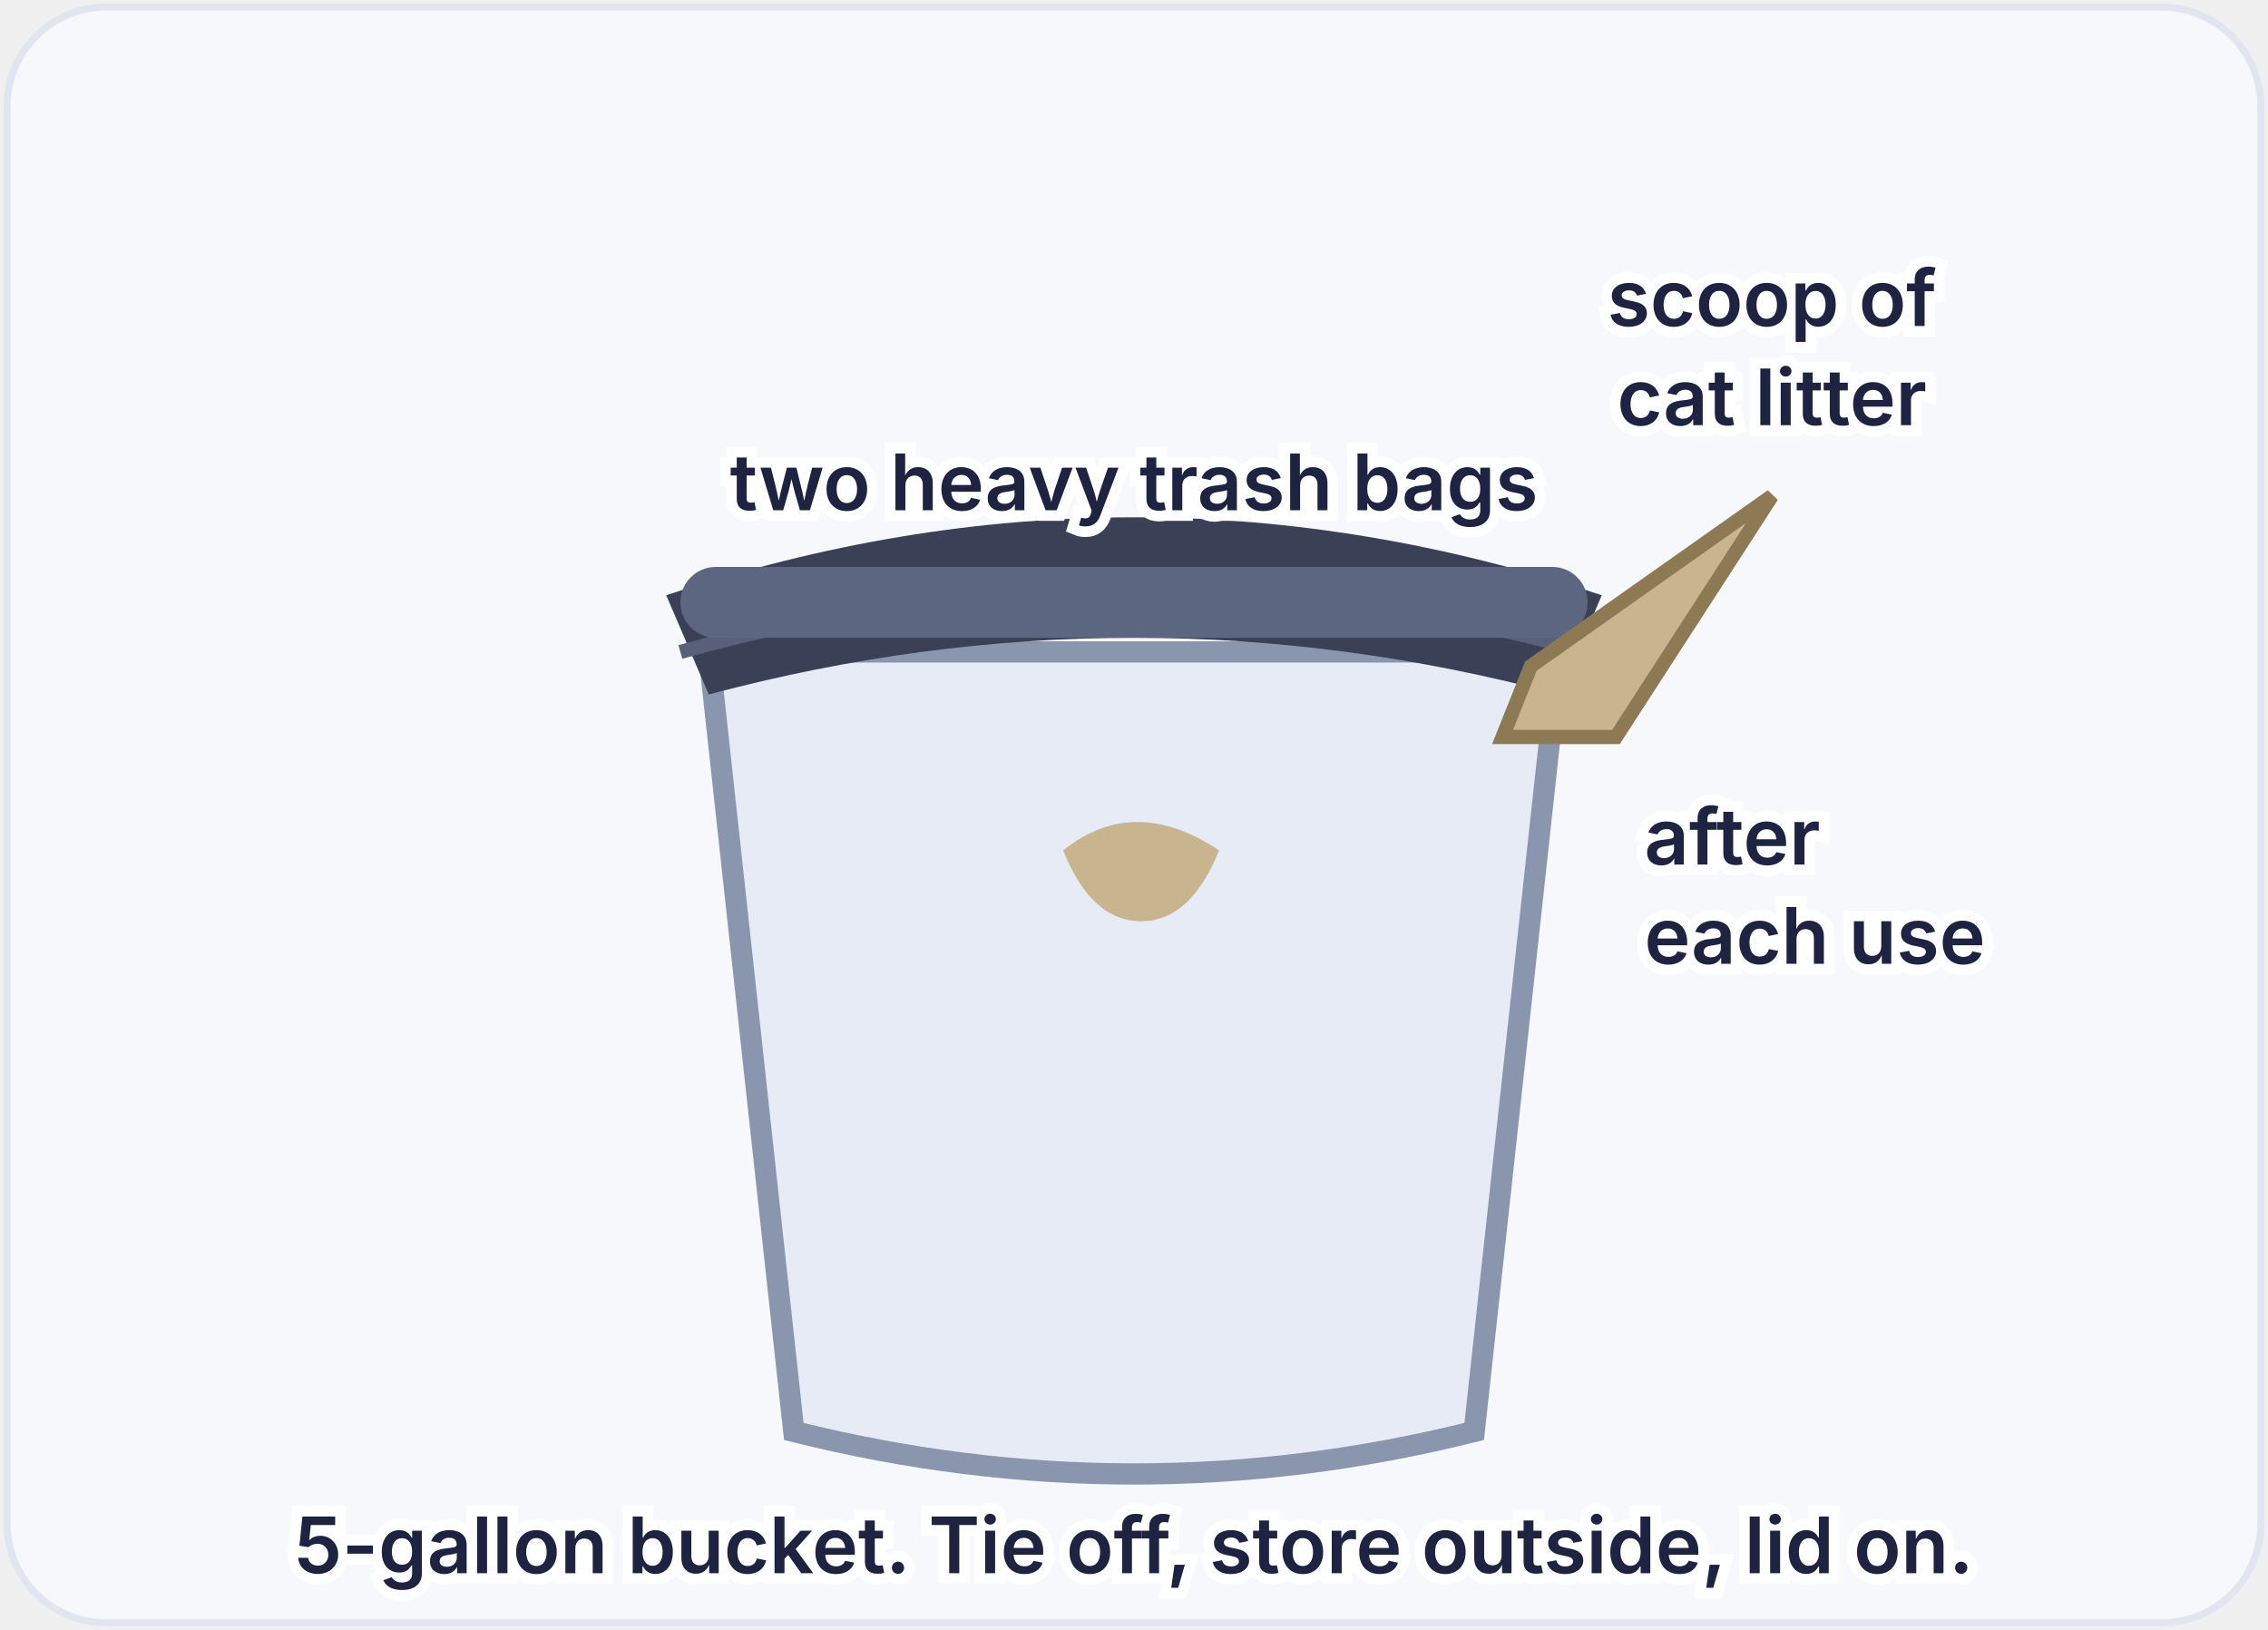
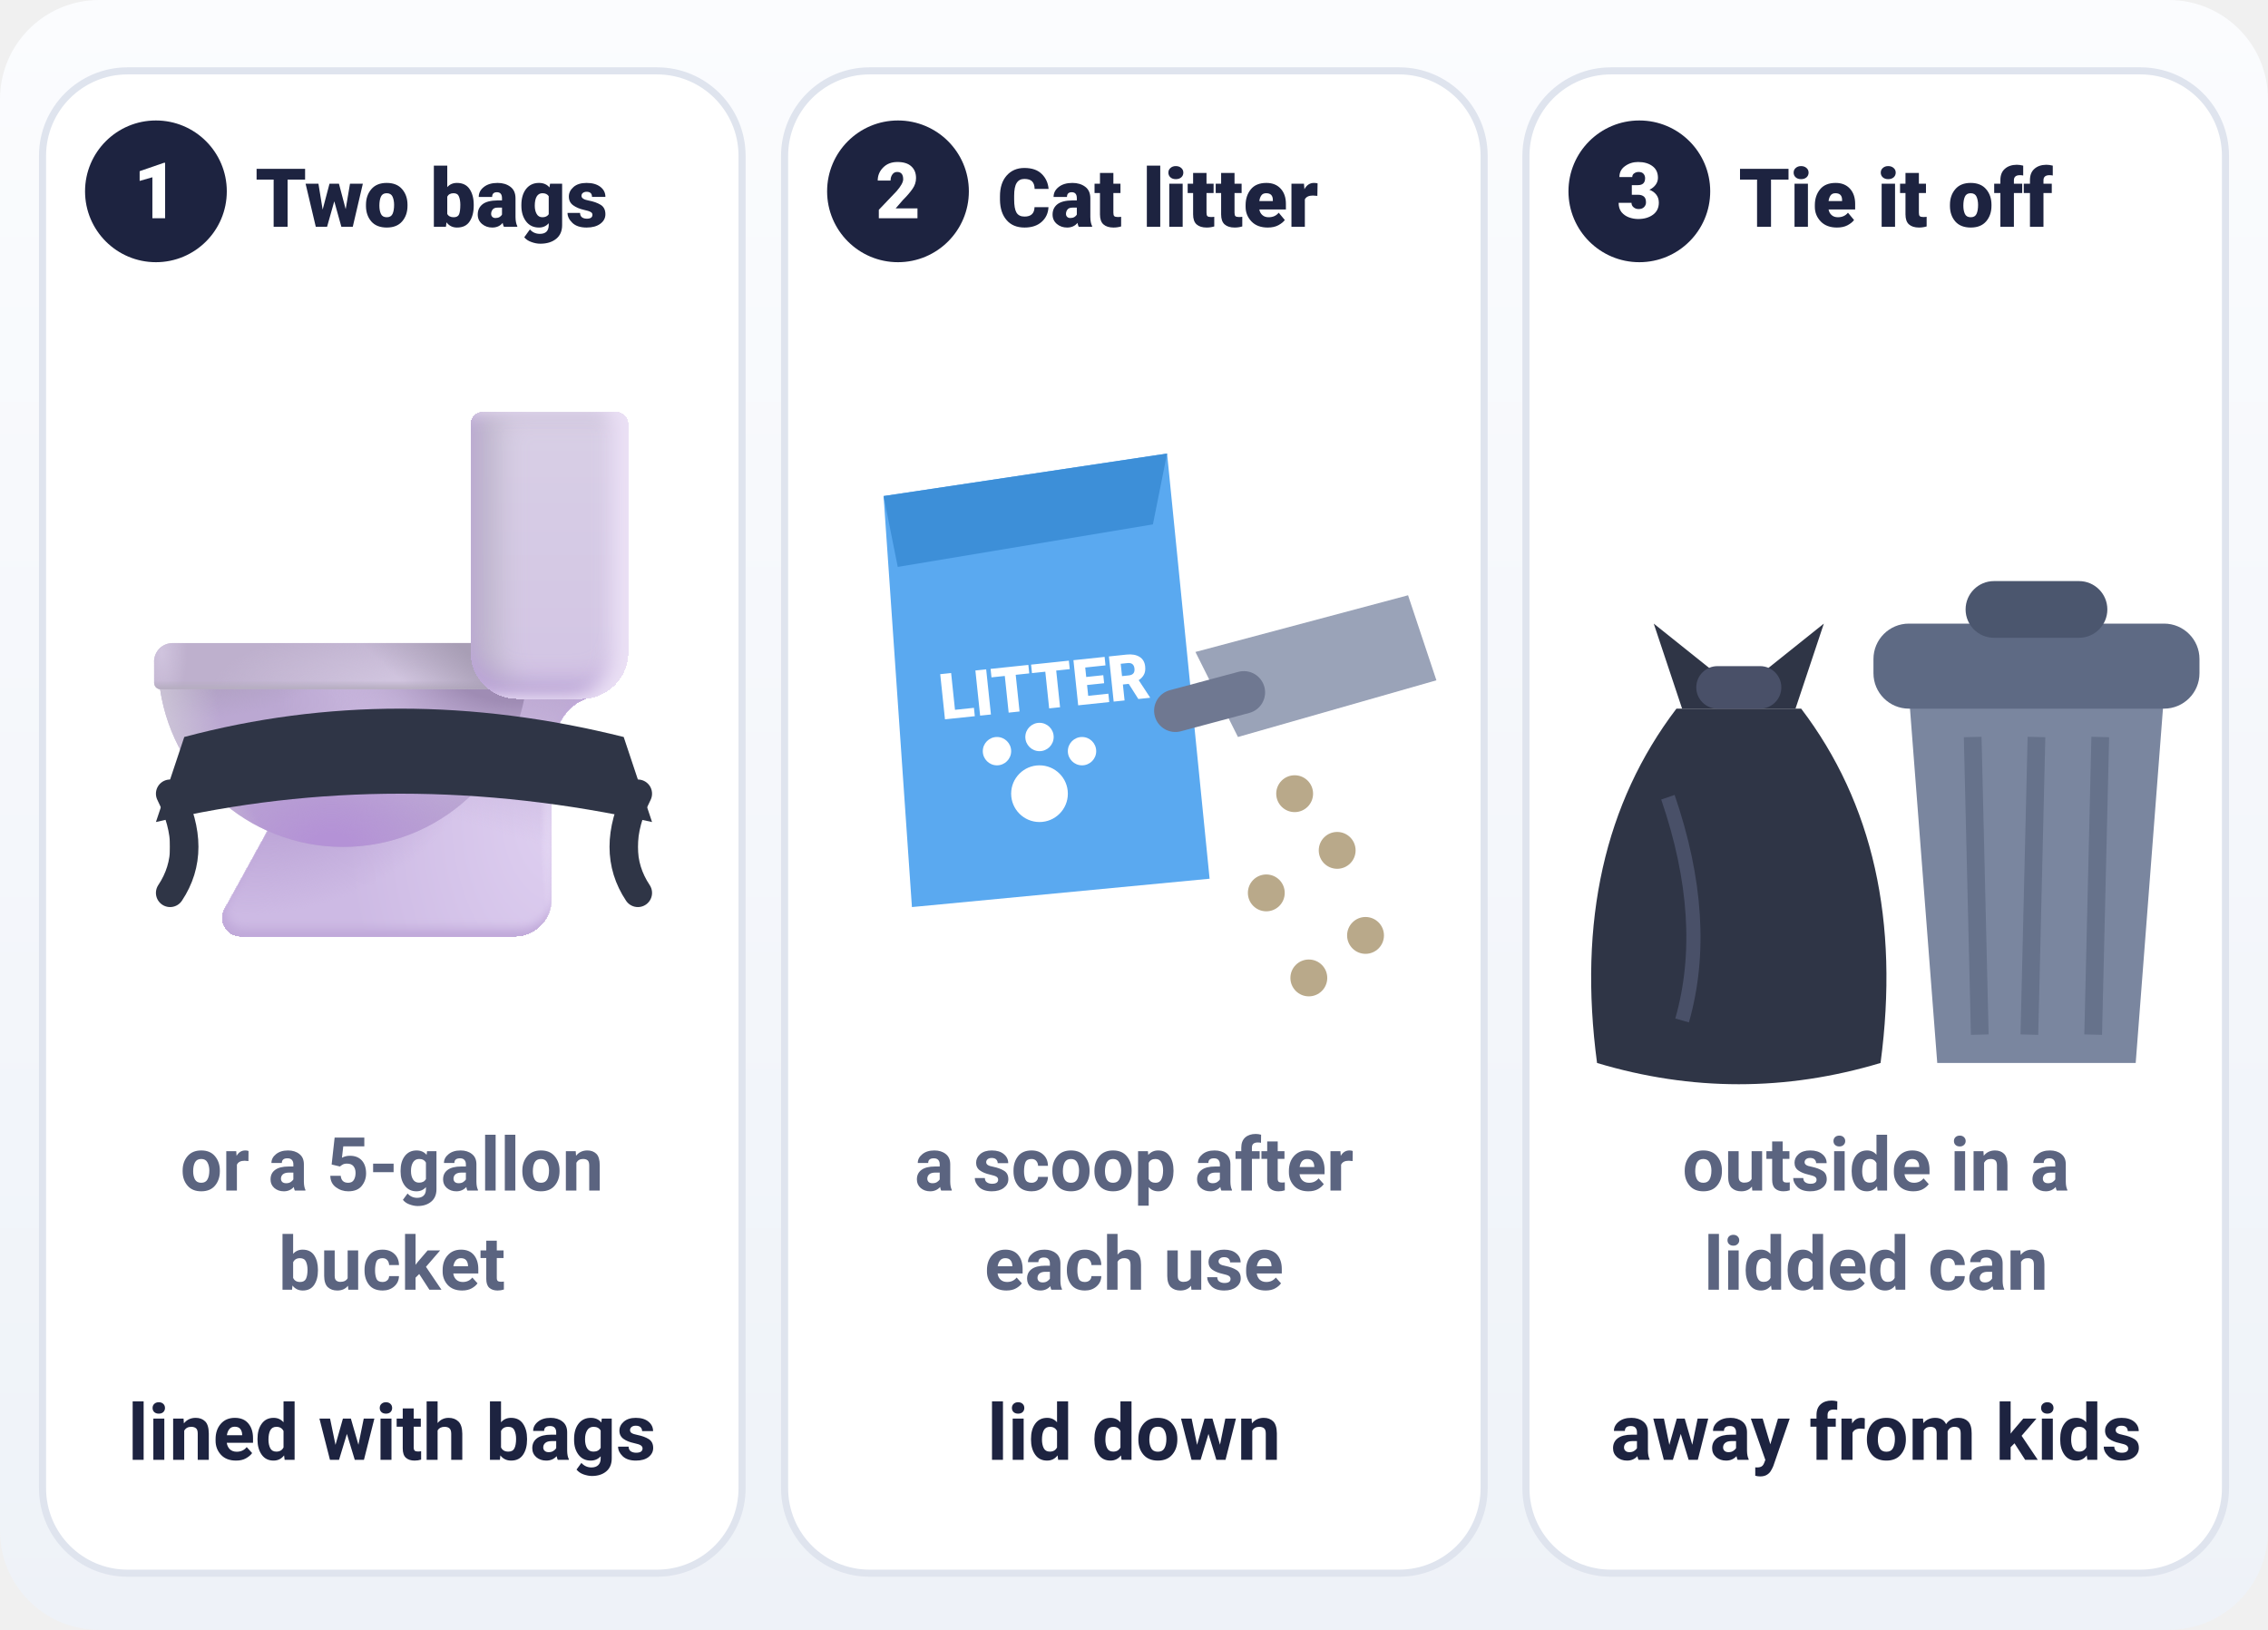
- <svg xmlns="http://www.w3.org/2000/svg" viewBox="0 0 320 230" role="img" aria-label="Bucket toilet: line a 5-gallon bucket with two heavy trash bags, add a scoop of cat litter after each use, tie off and store outside">
+ <svg xmlns="http://www.w3.org/2000/svg" viewBox="0 0 320 230" role="img" aria-label="Toilet with no water: line the toilet or a bucket with two heavy bags, add a scoop of cat litter after each use, then tie the bag and store it outside in a lidded can.">
  <defs>
-     <marker id="ah" viewBox="0 0 10 10" refX="7" refY="5" markerWidth="5" markerHeight="5" orient="auto-start-reverse">
-       <path d="M0 0 L10 5 L0 10 z" fill="#1d2340" />
-     </marker>
-     <marker id="ahr" viewBox="0 0 10 10" refX="7" refY="5" markerWidth="5" markerHeight="5" orient="auto-start-reverse">
-       <path d="M0 0 L10 5 L0 10 z" fill="#d7382a" />
-     </marker>
-     <style>.lb{font:700 13px system-ui,-apple-system,sans-serif;fill:#1d2340;paint-order:stroke;stroke:#fff;stroke-width:4px;stroke-linejoin:round}.sm{font:600 11px system-ui,-apple-system,sans-serif;fill:#1d2340;paint-order:stroke;stroke:#fff;stroke-width:3px}.big{font:800 18px system-ui,-apple-system,sans-serif;fill:#1d2340}.rd{fill:#d7382a}</style>
+     <linearGradient id="bg" x1="0" y1="0" x2="0" y2="1">
+       <stop offset="0" stop-color="#fbfcfe" />
+       <stop offset="1" stop-color="#eef2f8" />
+     </linearGradient>
+     <clipPath id="card">
+       <rect x="0" y="0" width="320" height="230" rx="14" />
+     </clipPath>
+     <symbol id="s0_sym" viewBox="0 0 32 32" fill="none">
+       <g filter="url(#s0_0)">
+         <path d="M24.306 21.27C24.306 18.51 25.76 17.77 26.57 17.62H13.041L6.748 29.04C6.381 29.71 6.86 30.52 7.62 30.52H22.306C23.411 30.52 24.31 29.63 24.31 28.52V21.273Z" fill="url(#s0_2)" />
+         <path d="M24.306 21.27C24.306 18.51 25.76 17.77 26.57 17.62H13.041L6.748 29.04C6.381 29.71 6.86 30.52 7.62 30.52H22.306C23.411 30.52 24.31 29.63 24.31 28.52V21.273Z" fill="url(#s0_3)" />
+         <path d="M24.306 21.27C24.306 18.51 25.76 17.77 26.57 17.62H13.041L6.748 29.04C6.381 29.71 6.86 30.52 7.62 30.52H22.306C23.411 30.52 24.31 29.63 24.31 28.52V21.273Z" fill="url(#s0_4)" />
+         <path d="M24.306 21.27C24.306 18.51 25.76 17.77 26.57 17.62H13.041L6.748 29.04C6.381 29.71 6.86 30.52 7.62 30.52H22.306C23.411 30.52 24.31 29.63 24.31 28.52V21.273Z" fill="url(#s0_5)" />
+       </g>
+       <path d="M3.218 16.8C3.73 21.81 7.96 25.72 13.1 25.72C18.246 25.72 22.48 21.81 22.99 16.8H3.218Z" fill="#BBA8D2" />
+       <path d="M3.218 16.8C3.73 21.81 7.96 25.72 13.1 25.72C18.246 25.72 22.48 21.81 22.99 16.8H3.218Z" fill="url(#s0_6)" />
+       <path d="M3.218 16.8C3.73 21.81 7.96 25.72 13.1 25.72C18.246 25.72 22.48 21.81 22.99 16.8H3.218Z" fill="url(#s0_7)" />
+       <path d="M3.218 16.8C3.73 21.81 7.96 25.72 13.1 25.72C18.246 25.72 22.48 21.81 22.99 16.8H3.218Z" fill="url(#s0_8)" />
+       <path d="M3.218 16.8C3.73 21.81 7.96 25.72 13.1 25.72C18.246 25.72 22.48 21.81 22.99 16.8H3.218Z" fill="url(#s0_9)" />
+       <path d="M3.218 16.8C3.73 21.81 7.96 25.72 13.1 25.72C18.246 25.72 22.48 21.81 22.99 16.8H3.218Z" fill="url(#s0_10)" />
+       <path d="M2.947 15.76C2.947 15.21 3.39 14.76 3.95 14.76H23.556V17.242H3.297C3.104 17.24 2.95 17.09 2.95 16.89V15.758Z" fill="#BEB0CD" />
+       <path d="M2.947 15.76C2.947 15.21 3.39 14.76 3.95 14.76H23.556V17.242H3.297C3.104 17.24 2.95 17.09 2.95 16.89V15.758Z" fill="url(#s0_11)" />
+       <path d="M2.947 15.76C2.947 15.21 3.39 14.76 3.95 14.76H23.556V17.242H3.297C3.104 17.24 2.95 17.09 2.95 16.89V15.758Z" fill="url(#s0_12)" />
+       <path d="M2.947 15.76C2.947 15.21 3.39 14.76 3.95 14.76H23.556V17.242H3.297C3.104 17.24 2.95 17.09 2.95 16.89V15.758Z" fill="url(#s0_13)" />
+       <path d="M2.947 15.76C2.947 15.21 3.39 14.76 3.95 14.76H23.556V17.242H3.297C3.104 17.24 2.95 17.09 2.95 16.89V15.758Z" fill="url(#s0_14)" />
+       <path d="M19.978 3C19.978 2.64 20.27 2.35 20.63 2.35H27.766C28.125 2.35 28.42 2.64 28.42 3V15.242C28.416 16.62 27.3 17.74 25.92 17.74H22.478C21.097 17.74 19.98 16.62 19.98 15.24V3.002Z" fill="url(#s0_15)" />
+       <path d="M19.978 3C19.978 2.64 20.27 2.35 20.63 2.35H27.766C28.125 2.35 28.42 2.64 28.42 3V15.242C28.416 16.62 27.3 17.74 25.92 17.74H22.478C21.097 17.74 19.98 16.62 19.98 15.24V3.002Z" fill="url(#s0_16)" />
+       <path d="M19.978 3C19.978 2.64 20.27 2.35 20.63 2.35H27.766C28.125 2.35 28.42 2.64 28.42 3V15.242C28.416 16.62 27.3 17.74 25.92 17.74H22.478C21.097 17.74 19.98 16.62 19.98 15.24V3.002Z" fill="url(#s0_17)" />
+       <g filter="url(#s0_1)">
+         <path d="M19.978 3C19.978 2.64 20.27 2.35 20.63 2.35H27.766C28.125 2.35 28.42 2.64 28.42 3V15.242C28.416 16.62 27.3 17.74 25.92 17.74H22.478C21.097 17.74 19.98 16.62 19.98 15.24V3.002Z" fill="url(#s0_18)" />
+       </g>
+       <defs>
+         <filter id="s0_0" x="6.62" y="17.22" width="20.15" height="13.31" filterUnits="userSpaceOnUse" color-interpolation-filters="sRGB">
+           <feFlood flood-opacity="0" result="BackgroundImageFix" />
+           <feBlend mode="normal" in="SourceGraphic" in2="BackgroundImageFix" result="shape" />
+           <feColorMatrix in="SourceAlpha" type="matrix" values="0 0 0 0 0 0 0 0 0 0 0 0 0 0 0 0 0 0 127 0" result="hardAlpha" />
+           <feOffset dx="0.2" dy="-0.4" />
+           <feGaussianBlur stdDeviation="0.25" />
+           <feComposite in2="hardAlpha" operator="arithmetic" k2="-1" k3="1" />
+           <feColorMatrix type="matrix" values="0 0 0 0 0.75 0 0 0 0 0.66 0 0 0 0 0.85 0 0 0 1 0" />
+           <feBlend mode="normal" in2="shape" result="effect1_innerShadow_18_25789" />
+         </filter>
+         <filter id="s0_1" x="18.98" y="1.6" width="10.94" height="16.14" filterUnits="userSpaceOnUse" color-interpolation-filters="sRGB">
+           <feFlood flood-opacity="0" result="BackgroundImageFix" />
+           <feBlend mode="normal" in="SourceGraphic" in2="BackgroundImageFix" result="shape" />
+           <feColorMatrix in="SourceAlpha" type="matrix" values="0 0 0 0 0 0 0 0 0 0 0 0 0 0 0 0 0 0 127 0" result="hardAlpha" />
+           <feOffset dx="1.5" />
+           <feGaussianBlur stdDeviation="0.75" />
+           <feComposite in2="hardAlpha" operator="arithmetic" k2="-1" k3="1" />
+           <feColorMatrix type="matrix" values="0 0 0 0 0.75 0 0 0 0 0.72 0 0 0 0 0.8 0 0 0 1 0" />
+           <feBlend mode="normal" in2="shape" result="effect1_innerShadow_18_25789" />
+           <feColorMatrix in="SourceAlpha" type="matrix" values="0 0 0 0 0 0 0 0 0 0 0 0 0 0 0 0 0 0 127 0" result="hardAlpha" />
+           <feOffset dy="-0.75" />
+           <feGaussianBlur stdDeviation="0.75" />
+           <feComposite in2="hardAlpha" operator="arithmetic" k2="-1" k3="1" />
+           <feColorMatrix type="matrix" values="0 0 0 0 0.72 0 0 0 0 0.62 0 0 0 0 0.84 0 0 0 1 0" />
+           <feBlend mode="normal" in2="effect1_innerShadow_18_25789" result="effect2_innerShadow_18_25789" />
+           <feColorMatrix in="SourceAlpha" type="matrix" values="0 0 0 0 0 0 0 0 0 0 0 0 0 0 0 0 0 0 127 0" result="hardAlpha" />
+           <feOffset dx="-1" />
+           <feGaussianBlur stdDeviation="0.5" />
+           <feComposite in2="hardAlpha" operator="arithmetic" k2="-1" k3="1" />
+           <feColorMatrix type="matrix" values="0 0 0 0 0.92 0 0 0 0 0.88 0 0 0 0 0.96 0 0 0 1 0" />
+           <feBlend mode="normal" in2="effect2_innerShadow_18_25789" result="effect3_innerShadow_18_25789" />
+         </filter>
+         <radialGradient id="s0_2" cx="0" cy="0" r="1" gradientUnits="userSpaceOnUse" gradientTransform="translate(24.63 24.07) rotate(180) scale(11.37 17.58)">
+           <stop stop-color="#DECFF0" />
+           <stop offset="1" stop-color="#CDBAE4" />
+         </radialGradient>
+         <linearGradient id="s0_3" x1="24.91" y1="16.74" x2="22.32" y2="25.19" gradientUnits="userSpaceOnUse">
+           <stop stop-color="#BAA6D0" />
+           <stop offset="1" stop-color="#BAA6D0" stop-opacity="0" />
+         </linearGradient>
+         <radialGradient id="s0_4" cx="0" cy="0" r="1" gradientUnits="userSpaceOnUse" gradientTransform="translate(10.26 22.33) rotate(73.41) scale(6.68 10.33)">
+           <stop offset="0.2" stop-color="#BAA2D5" />
+           <stop offset="1" stop-color="#BAA2D5" stop-opacity="0" />
+         </radialGradient>
+         <radialGradient id="s0_5" cx="0" cy="0" r="1" gradientUnits="userSpaceOnUse" gradientTransform="translate(24.51 24.76) rotate(90) scale(5.76 0.82)">
+           <stop stop-color="#EBE0F8" />
+           <stop offset="1" stop-color="#EBE0F8" stop-opacity="0" />
+         </radialGradient>
+         <radialGradient id="s0_6" cx="0" cy="0" r="1" gradientUnits="userSpaceOnUse" gradientTransform="translate(16.17 17.9) rotate(111.19) scale(6.57 6.57)">
+           <stop stop-color="#CCBAE0" />
+           <stop offset="1" stop-color="#CCBAE0" stop-opacity="0" />
+         </radialGradient>
+         <radialGradient id="s0_7" cx="0" cy="0" r="1" gradientUnits="userSpaceOnUse" gradientTransform="translate(12.48 25.72) rotate(-90) scale(5.95 9.19)">
+           <stop offset="0.12" stop-color="#B492D6" />
+           <stop offset="1" stop-color="#B494D5" stop-opacity="0" />
+         </radialGradient>
+         <radialGradient id="s0_8" cx="0" cy="0" r="1" gradientUnits="userSpaceOnUse" gradientTransform="translate(22.48 15.27) rotate(90) scale(6.81 10.9)">
+           <stop offset="0.39" stop-color="#9F8CB4" />
+           <stop offset="1" stop-color="#CAB8DF" stop-opacity="0" />
+         </radialGradient>
+         <radialGradient id="s0_9" cx="0" cy="0" r="1" gradientUnits="userSpaceOnUse" gradientTransform="translate(4.98 15.4) rotate(90) scale(3.44 7.62)">
+           <stop stop-color="#A79BB6" />
+           <stop offset="1" stop-color="#A79BB6" stop-opacity="0" />
+         </radialGradient>
+         <radialGradient id="s0_10" cx="0" cy="0" r="1" gradientUnits="userSpaceOnUse" gradientTransform="translate(15.79 17.9) rotate(163.65) scale(13.1 16.13)">
+           <stop offset="0.71" stop-color="#D0CBD8" stop-opacity="0" />
+           <stop offset="1" stop-color="#D0CBD8" />
+         </radialGradient>
+         <radialGradient id="s0_11" cx="0" cy="0" r="1" gradientUnits="userSpaceOnUse" gradientTransform="translate(17.17 17.24) rotate(-90) scale(3.59 11.04)">
+           <stop offset="0.2" stop-color="#D0C4DE" />
+           <stop offset="1" stop-color="#D0C4DE" stop-opacity="0" />
+         </radialGradient>
+         <radialGradient id="s0_12" cx="0" cy="0" r="1" gradientUnits="userSpaceOnUse" gradientTransform="translate(3.35 15.27) scale(1.38 3.16)">
+           <stop stop-color="#D0C4DE" />
+           <stop offset="1" stop-color="#D0C4DE" stop-opacity="0" />
+         </radialGradient>
+         <linearGradient id="s0_13" x1="15.3" y1="17.24" x2="15.3" y2="16.78" gradientUnits="userSpaceOnUse">
+           <stop stop-color="#B5ADC0" />
+           <stop offset="1" stop-color="#B5ADC0" stop-opacity="0" />
+         </linearGradient>
+         <radialGradient id="s0_14" cx="0" cy="0" r="1" gradientUnits="userSpaceOnUse" gradientTransform="translate(19.87 14.36) rotate(131.1) scale(4.25 16.16)">
+           <stop offset="0.18" stop-color="#A89EB5" />
+           <stop offset="1" stop-color="#A89EB5" stop-opacity="0" />
+         </radialGradient>
+         <linearGradient id="s0_15" x1="24.2" y1="2.12" x2="24.2" y2="3.52" gradientUnits="userSpaceOnUse">
+           <stop stop-color="#D7D5DB" />
+           <stop offset="1" stop-color="#D7D5DB" stop-opacity="0" />
+         </linearGradient>
+         <radialGradient id="s0_16" cx="0" cy="0" r="1" gradientUnits="userSpaceOnUse" gradientTransform="translate(28.42 2.62) rotate(146.98) scale(1.49 0.45)">
+           <stop stop-color="#F2EFF7" />
+           <stop offset="1" stop-color="#EBE2F7" stop-opacity="0" />
+         </radialGradient>
+         <linearGradient id="s0_17" x1="26.2" y1="18.02" x2="26.2" y2="16.68" gradientUnits="userSpaceOnUse">
+           <stop stop-color="#B99FD5" />
+           <stop offset="1" stop-color="#B99FD5" stop-opacity="0" />
+         </linearGradient>
+         <linearGradient id="s0_18" x1="24.2" y1="2.35" x2="24.2" y2="17.74" gradientUnits="userSpaceOnUse">
+           <stop stop-color="#D8CFE5" />
+           <stop offset="1" stop-color="#D2C4E4" />
+         </linearGradient>
+       </defs>
+     </symbol>
  </defs>
-   <rect x="1" y="1" width="318" height="228" rx="14" fill="#f7f8fc" stroke="#e1e5ef" />
-   <path d="M100 92 h120 l-12 110 q-48 12 -96 0z" fill="#e7ebf5" stroke="#8a95ae" stroke-width="3" />
-   <path d="M94 84 q66 -22 132 0 l-6 14 q-60 -16 -120 0z" fill="#3a4157" />
-   <path d="M96 92 q64 -18 128 0" fill="none" stroke="#596079" stroke-width="2" />
-   <rect x="96" y="80" width="128" height="10" rx="5" fill="#5d6680" />
-   <text x="160" y="72" class="sm" text-anchor="middle">two heavy trash bags</text>
-   <path d="M250 70 l-22 34 h-16 l4 -10z" fill="#c8b48e" stroke="#8d7a55" stroke-width="2" />
-   <path d="M150 120 q10 -8 22 0 q-4 10 -11 10 q-7 0 -11 -10z" fill="#c8b48e" />
-   <text x="250" y="46" class="sm" text-anchor="middle">scoop of</text>
-   <text x="250" y="60" class="sm" text-anchor="middle">cat litter</text>
-   <text x="232" y="122" class="sm" text-anchor="start">after</text>
-   <text x="232" y="136" class="sm" text-anchor="start">each use</text>
-   <text x="160" y="222" class="sm" text-anchor="middle">5-gallon bucket. Tie off, store outside, lid on.</text>
+   <style>text{font-family:system-ui,-apple-system,"Segoe UI",Roboto,sans-serif}.halo{paint-order:stroke;stroke:#fff;stroke-width:4px;stroke-linejoin:round}</style>
+   <g clip-path="url(#card)">
+     <rect x="0" y="0" width="320" height="230" rx="14" fill="url(#bg)" />
+     <rect x="6" y="10" width="98.7" height="212" rx="12" fill="#ffffff" stroke="#dfe4ee" />
+     <circle cx="22" cy="27" r="10" fill="#1d2340" />
+     <text x="22" y="30.8" text-anchor="middle" font-size="11" font-weight="800" fill="#fff">1</text>
+     <text x="36" y="32" text-anchor="start" font-size="11.5" font-weight="800" fill="#1d2340" class="halo">Two bags</text>
+     <use href="#s0_sym" x="14" y="52" width="84" height="84" />
+     <path d="M26.0 104 Q56.0 96 88.0 104 L92.0 116 Q56.0 108 22.0 116Z" fill="#2f3546" />
+     <path d="M24.0 112 q4 8 0 14 M90.0 112 q-4 8 0 14" stroke="#2f3546" stroke-width="4" stroke-linecap="round" />
+     <text x="55.3" y="168" text-anchor="middle" font-size="10.5" font-weight="600" fill="#5b6480" class="halo">or a 5-gallon</text>
+     <text x="55.3" y="182" text-anchor="middle" font-size="10.5" font-weight="600" fill="#5b6480" class="halo">bucket</text>
+     <text x="55.3" y="206" text-anchor="middle" font-size="11" font-weight="700" fill="#1d2340" class="halo">lined with bags</text>
+     <rect x="110.7" y="10" width="98.7" height="212" rx="12" fill="#ffffff" stroke="#dfe4ee" />
+     <circle cx="126.7" cy="27" r="10" fill="#1d2340" />
+     <text x="126.7" y="30.8" text-anchor="middle" font-size="11" font-weight="800" fill="#fff">2</text>
+     <text x="140.7" y="32" text-anchor="start" font-size="11.5" font-weight="800" fill="#1d2340" class="halo">Cat litter</text>
+     <path d="M124.667 70 L164.667 64 L170.667 124 L128.667 128Z" fill="#5aa9f0" />
+     <path d="M124.667 70 L164.667 64 L162.667 74 L126.667 80Z" fill="#3d8fd8" />
+     <text x="147.667" y="100" text-anchor="middle" font-size="9" font-weight="800" fill="#fff" transform="rotate(-6 147.6667 100)">LITTER</text>
+     <circle cx="146.667" cy="112" r="4" fill="#fff" />
+     <circle cx="140.667" cy="106" r="2" fill="#fff" />
+     <circle cx="146.667" cy="104" r="2" fill="#fff" />
+     <circle cx="152.667" cy="106" r="2" fill="#fff" />
+     <path d="M168.667 92 L198.667 84 L202.667 96 L174.667 104Z" fill="#9aa3b8" />
+     <rect x="162.667" y="96" width="16" height="6" rx="3" fill="#6f7891" transform="rotate(-15 170.6667 99)" />
+     <circle cx="182.667" cy="112" r="2.6" fill="#b9a98a" />
+     <circle cx="188.667" cy="120" r="2.6" fill="#b9a98a" />
+     <circle cx="178.667" cy="126" r="2.6" fill="#b9a98a" />
+     <circle cx="192.667" cy="132" r="2.6" fill="#b9a98a" />
+     <circle cx="184.667" cy="138" r="2.6" fill="#b9a98a" />
+     <text x="160" y="168" text-anchor="middle" font-size="10.5" font-weight="600" fill="#5b6480" class="halo">a scoop after</text>
+     <text x="160" y="182" text-anchor="middle" font-size="10.5" font-weight="600" fill="#5b6480" class="halo">each use</text>
+     <text x="160" y="206" text-anchor="middle" font-size="11" font-weight="700" fill="#1d2340" class="halo">lid down</text>
+     <rect x="215.3" y="10" width="98.7" height="212" rx="12" fill="#ffffff" stroke="#dfe4ee" />
+     <circle cx="231.3" cy="27" r="10" fill="#1d2340" />
+     <text x="231.3" y="30.8" text-anchor="middle" font-size="11" font-weight="800" fill="#fff">3</text>
+     <text x="245.3" y="32" text-anchor="start" font-size="11.5" font-weight="800" fill="#1d2340" class="halo">Tie it off</text>
+     <path d="M225.333 150 Q221.333 120.0 236.533 100 L254.133 100 Q269.333 120.0 265.333 150 Q245.333 156 225.333 150Z" fill="#2f3546" />
+     <path d="M235.333 112.5 Q241.333 130.0 237.333 144" fill="none" stroke="#495068" stroke-width="2" />
+     <path d="M237.333 100 L233.333 88 L243.333 96 L247.333 96 L257.333 88 L253.333 100Z" fill="#2f3546" />
+     <rect x="239.333" y="94" width="12" height="6" rx="3" fill="#495068" />
+     <path d="M273.333 150 L269.333 98 L305.333 98 L301.333 150Z" fill="#7a869f" />
+     <line x1="278.333" y1="104" x2="279.333" y2="146" stroke="#66728b" stroke-width="2.5" />
+     <line x1="287.333" y1="104" x2="286.333" y2="146" stroke="#66728b" stroke-width="2.5" />
+     <line x1="296.333" y1="104" x2="295.333" y2="146" stroke="#66728b" stroke-width="2.5" />
+     <rect x="264.333" y="88" width="46" height="12" rx="5" fill="#5e6a84" />
+     <rect x="277.333" y="82" width="20" height="8" rx="4" fill="#4b566e" />
+     <text x="264.7" y="168" text-anchor="middle" font-size="10.5" font-weight="600" fill="#5b6480" class="halo">outside in a</text>
+     <text x="264.7" y="182" text-anchor="middle" font-size="10.5" font-weight="600" fill="#5b6480" class="halo">lidded can</text>
+     <text x="264.7" y="206" text-anchor="middle" font-size="11" font-weight="700" fill="#1d2340" class="halo">away from kids</text>
+   </g>
</svg>
